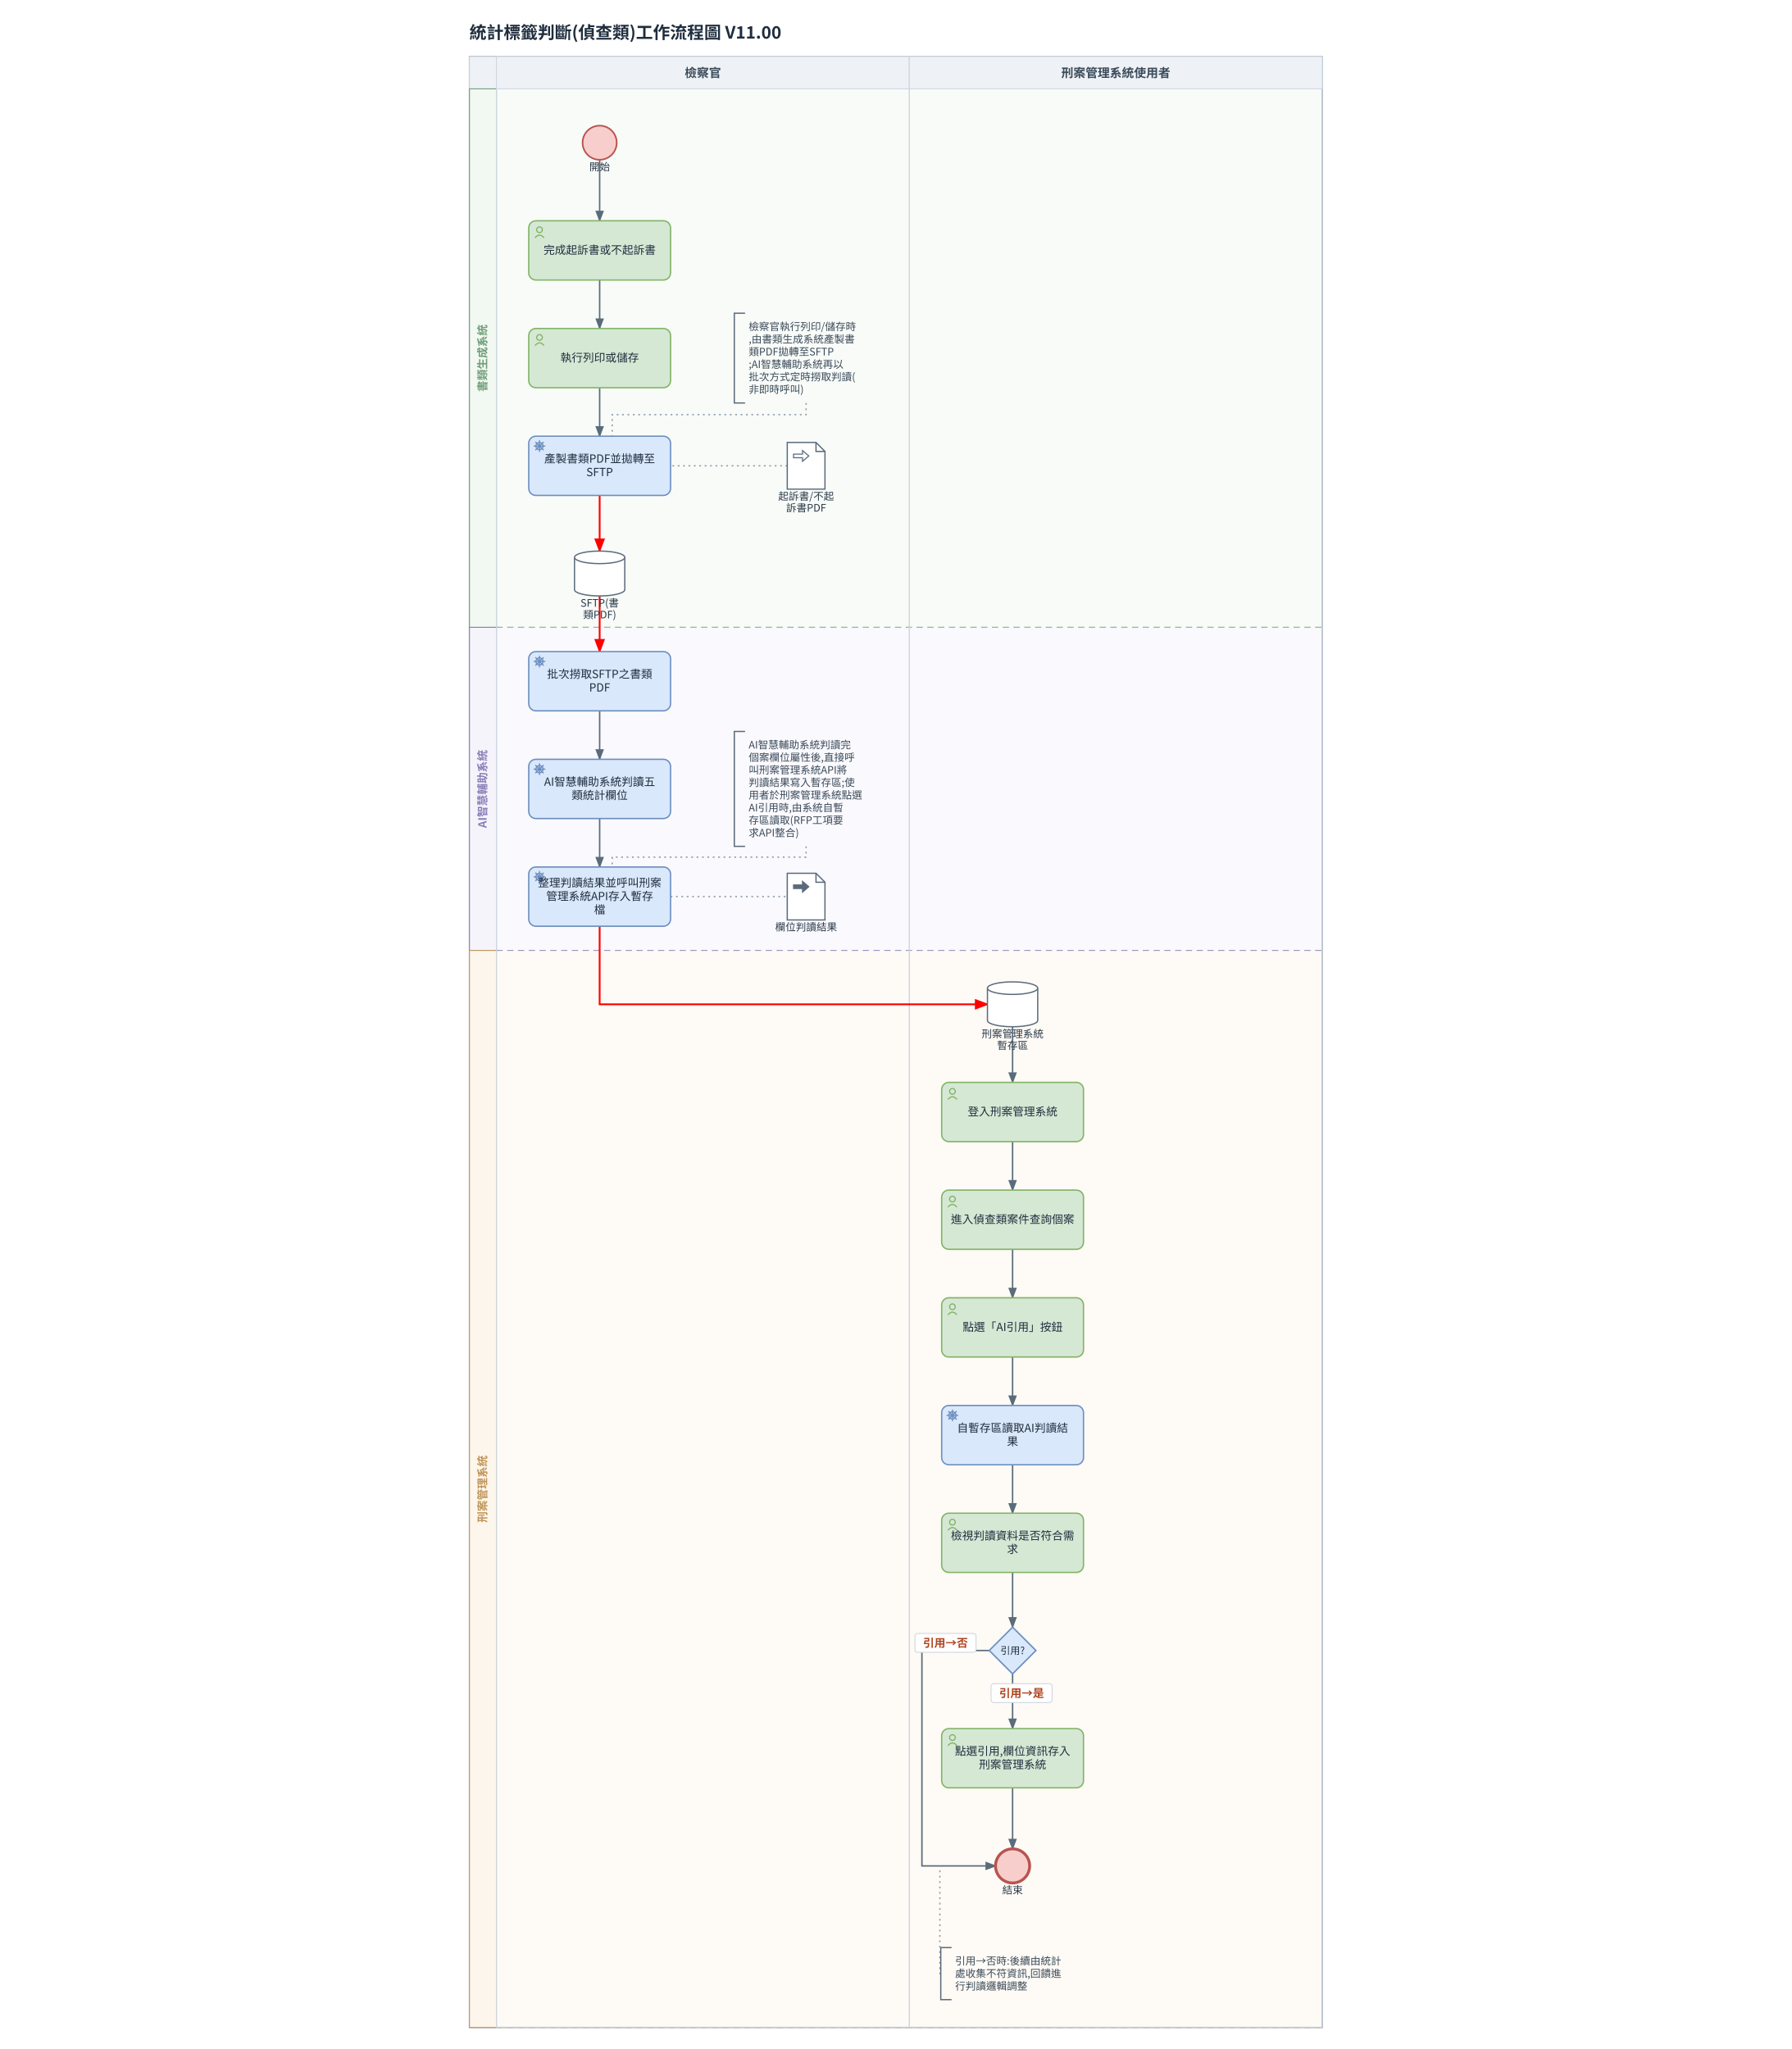
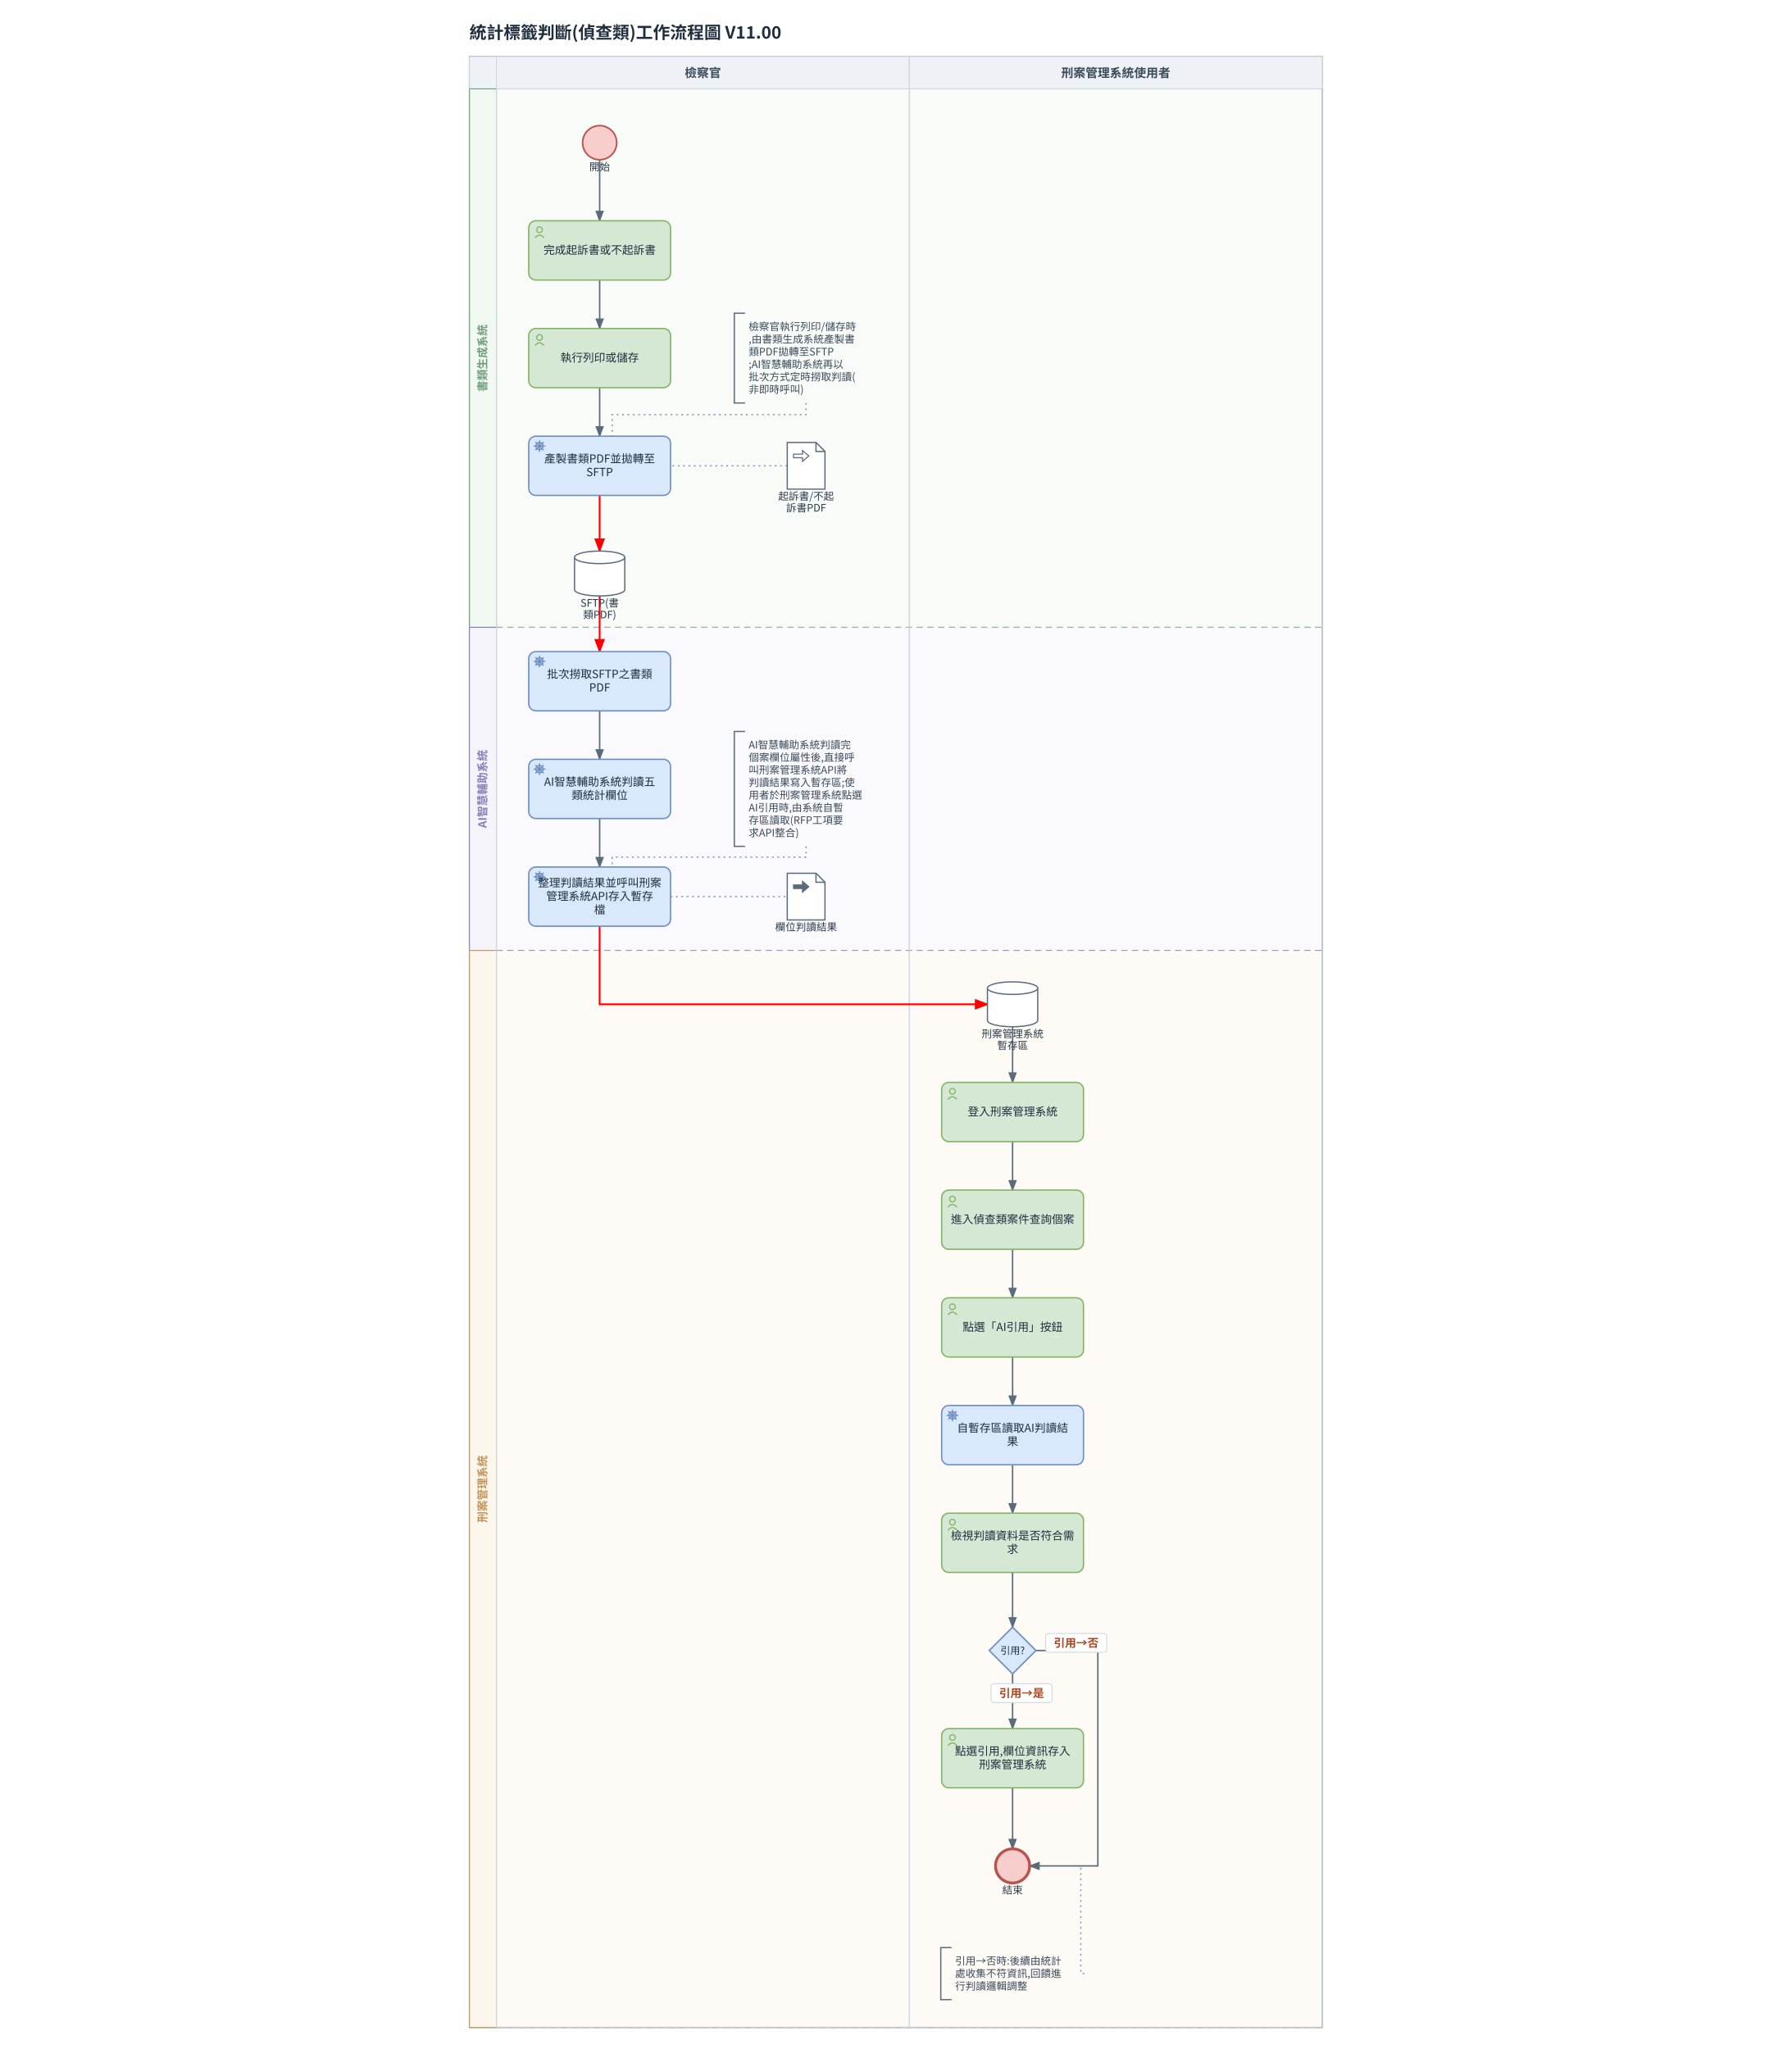
<svg xmlns="http://www.w3.org/2000/svg" viewBox="-383 7 1996 2283" data-pad="capped" font-family="Microsoft JhengHei, PingFang TC, Noto Sans CJK TC, sans-serif">
  <rect x="-383" y="7" width="1996" height="2283" fill="#ffffff" />
  <text x="140" y="50" font-size="19" font-weight="bold" fill="#1f2d3d">統計標籤判斷(偵查類)工作流程圖 V11.00</text>
  <defs>
    <marker id="arr" markerWidth="9" markerHeight="9" refX="7" refY="3" orient="auto" markerUnits="strokeWidth">
      <path d="M0,0 L8,3 L0,6 Z" fill="#5a6b7b" />
    </marker>
    <marker id="arrR" markerWidth="9" markerHeight="9" refX="7" refY="3" orient="auto" markerUnits="strokeWidth">
      <path d="M0,0 L8,3 L0,6 Z" fill="#FF0000" />
    </marker>
    <marker id="mfarr" markerWidth="11" markerHeight="11" refX="8" refY="4" orient="auto" markerUnits="strokeWidth">
      <path d="M0,0 L8,4 L0,8" fill="none" stroke="#6b7b8b" stroke-width="1.3" />
    </marker>
    <marker id="mfdot" markerWidth="10" markerHeight="10" refX="5" refY="5" orient="auto" markerUnits="strokeWidth">
      <circle cx="5" cy="5" r="3.2" fill="#fff" stroke="#6b7b8b" stroke-width="1.3" />
    </marker>
  </defs>
  <rect x="170" y="106" width="920" height="600" fill="#f2f8f2" fill-opacity="0.55" stroke="none" />
  <line x1="170" y1="706" x2="1090" y2="706" stroke="#6f9f78" stroke-width="1.2" stroke-dasharray="7 5" />
  <rect x="170" y="706" width="920" height="360" fill="#f6f4fb" fill-opacity="0.55" stroke="none" />
  <line x1="170" y1="1066" x2="1090" y2="1066" stroke="#8a7fb8" stroke-width="1.2" stroke-dasharray="7 5" />
  <rect x="170" y="1066" width="920" height="1200" fill="#fdf6ec" fill-opacity="0.55" stroke="none" />
  <line x1="170" y1="2266" x2="1090" y2="2266" stroke="#c2955a" stroke-width="1.2" stroke-dasharray="7 5" />
  <rect x="140" y="70" width="950" height="2196" fill="none" stroke="#9aa7b4" stroke-width="1.5" />
  <rect x="140" y="70" width="30" height="36" fill="#eef2f6" stroke="#cdd6df" />
  <rect x="140" y="106" width="30" height="600" fill="#f2f8f2" stroke="#6f9f78" stroke-width="1" />
  <text x="159.0" y="406.0" font-size="12.5" font-weight="bold" fill="#6f9f78" text-anchor="middle" transform="rotate(-90 159.0 406.0)">書類生成系統</text>
  <rect x="140" y="706" width="30" height="360" fill="#f6f4fb" stroke="#8a7fb8" stroke-width="1" />
  <text x="159.0" y="886.0" font-size="12.5" font-weight="bold" fill="#8a7fb8" text-anchor="middle" transform="rotate(-90 159.0 886.0)">AI智慧輔助系統</text>
  <rect x="140" y="1066" width="30" height="1200" fill="#fdf6ec" stroke="#c2955a" stroke-width="1" />
  <text x="159.0" y="1666.0" font-size="12.5" font-weight="bold" fill="#c2955a" text-anchor="middle" transform="rotate(-90 159.0 1666.0)">刑案管理系統</text>
  <rect x="170" y="70" width="460" height="2196" fill="none" stroke="#cdd6df" />
  <rect x="170" y="70" width="460" height="36" fill="#eef2f6" stroke="#cdd6df" />
  <text x="400.0" y="93" font-size="13.5" font-weight="bold" fill="#3a4a59" text-anchor="middle">檢察官</text>
  <rect x="630" y="70" width="460" height="2196" fill="none" stroke="#cdd6df" />
  <rect x="630" y="70" width="460" height="36" fill="#eef2f6" stroke="#cdd6df" />
  <text x="860.0" y="93" font-size="13.5" font-weight="bold" fill="#3a4a59" text-anchor="middle">刑案管理系統使用者</text>
  <path d="M285,185 L285,253" fill="none" stroke="#5a6b7b" stroke-width="1.6" marker-end="url(#arr)" />
  <path d="M285,319 L285,373" fill="none" stroke="#5a6b7b" stroke-width="1.6" marker-end="url(#arr)" />
  <path d="M285,439 L285,493" fill="none" stroke="#5a6b7b" stroke-width="1.6" marker-end="url(#arr)" />
  <path d="M285,559 L285,621" fill="none" stroke="#FF0000" stroke-width="2" marker-end="url(#arrR)" />
  <path d="M285,671 L285,733" fill="none" stroke="#FF0000" stroke-width="2" marker-end="url(#arrR)" />
  <path d="M285,799 L285,853" fill="none" stroke="#5a6b7b" stroke-width="1.6" marker-end="url(#arr)" />
  <path d="M285,919 L285,973" fill="none" stroke="#5a6b7b" stroke-width="1.6" marker-end="url(#arr)" />
  <path d="M285,1039 L285,1126 L717,1126" fill="none" stroke="#FF0000" stroke-width="2" marker-end="url(#arrR)" />
  <path d="M745,1151 L745,1213" fill="none" stroke="#5a6b7b" stroke-width="1.6" marker-end="url(#arr)" />
  <path d="M745,1279 L745,1333" fill="none" stroke="#5a6b7b" stroke-width="1.6" marker-end="url(#arr)" />
  <path d="M745,1399 L745,1453" fill="none" stroke="#5a6b7b" stroke-width="1.6" marker-end="url(#arr)" />
  <path d="M745,1519 L745,1573" fill="none" stroke="#5a6b7b" stroke-width="1.6" marker-end="url(#arr)" />
  <path d="M745,1639 L745,1693" fill="none" stroke="#5a6b7b" stroke-width="1.6" marker-end="url(#arr)" />
  <path d="M745,1759 L745,1820" fill="none" stroke="#5a6b7b" stroke-width="1.6" marker-end="url(#arr)" />
  <path d="M745,1872 L745,1933" fill="none" stroke="#5a6b7b" stroke-width="1.6" marker-end="url(#arr)" />
  <rect x="721.0" y="1883" width="68" height="21" fill="#fff" stroke="#cdd6df" rx="3" />
  <text x="755.0" y="1898" font-size="12.5" fill="#b0451f" text-anchor="middle" font-weight="bold">引用→是</text>
-   <path d="M719,1846 L644,1846 L644,2086 L726,2086" fill="none" stroke="#5a6b7b" stroke-width="1.6" marker-end="url(#arr)" />
-   <rect x="636.25" y="1827.0" width="68" height="21" fill="#fff" stroke="#cdd6df" rx="3" />
-   <text x="670.25" y="1842.0" font-size="12.5" fill="#b0451f" text-anchor="middle" font-weight="bold">引用→否</text>
+   <path d="M771,1846 L840,1846 L840,2086 L764,2086" fill="none" stroke="#5a6b7b" stroke-width="1.6" marker-end="url(#arr)" />
+   <rect x="781.85" y="1827.0" width="68" height="21" fill="#fff" stroke="#cdd6df" rx="3" />
+   <text x="815.85" y="1842.0" font-size="12.5" fill="#b0451f" text-anchor="middle" font-weight="bold">引用→否</text>
  <path d="M745,1999 L745,2067" fill="none" stroke="#5a6b7b" stroke-width="1.6" marker-end="url(#arr)" />
  <path d="M494,526 L364,526" fill="none" stroke="#8a99a8" stroke-width="1.4" stroke-dasharray="2,4" />
  <path d="M364,1006 L494,1006" fill="none" stroke="#8a99a8" stroke-width="1.4" stroke-dasharray="2,4" />
-   <path d="M665,2206 L664,2206 L664,2086" fill="none" stroke="#8a99a8" stroke-width="1.4" stroke-dasharray="2,4" />
+   <path d="M825,2206 L821,2206 L821,2086" fill="none" stroke="#8a99a8" stroke-width="1.4" stroke-dasharray="2,4" />
  <path d="M515,456 L515,469 L299,469 L299,493" fill="none" stroke="#8a99a8" stroke-width="1.4" stroke-dasharray="2,4" />
  <path d="M515,950 L515,962 L299,962 L299,973" fill="none" stroke="#8a99a8" stroke-width="1.4" stroke-dasharray="2,4" />
  <circle cx="285.0" cy="166.0" r="19.0" fill="#f8cecc" stroke="#b85450" stroke-width="1.8" />
  <text x="285.0" y="197" font-size="11.5" fill="#2a3a49" text-anchor="middle">開始</text>
  <rect x="206" y="253" width="158" height="66" rx="8" fill="#d5e8d4" stroke="#82b366" stroke-width="1.5" />
  <circle cx="218" cy="263" r="3.2" fill="none" stroke="#82b366" stroke-width="1.3" />
  <path d="M213,272 Q218,266 223,272" fill="none" stroke="#82b366" stroke-width="1.3" />
  <text x="285.0" y="290.0" font-size="12.5" fill="#1f2d3d" text-anchor="middle">完成起訴書或不起訴書</text>
  <rect x="206" y="373" width="158" height="66" rx="8" fill="#d5e8d4" stroke="#82b366" stroke-width="1.5" />
  <circle cx="218" cy="383" r="3.2" fill="none" stroke="#82b366" stroke-width="1.3" />
  <path d="M213,392 Q218,386 223,392" fill="none" stroke="#82b366" stroke-width="1.3" />
  <text x="285.0" y="410.0" font-size="12.5" fill="#1f2d3d" text-anchor="middle">執行列印或儲存</text>
  <rect x="206" y="493" width="158" height="66" rx="8" fill="#dae8fc" stroke="#6c8ebf" stroke-width="1.5" />
  <circle cx="218" cy="504" r="4" fill="none" stroke="#6c8ebf" stroke-width="1.3" />
  <path d="M218,504 l6.5,0.0 M218,504 l-6.5,0.0 M218,504 l0.0,6.5 M218,504 l0.0,-6.5 M218,504 l4.595,4.595 M218,504 l-4.595,4.595 M218,504 l4.595,-4.595 M218,504 l-4.595,-4.595 " stroke="#6c8ebf" stroke-width="1.3" fill="none" />
  <text x="285.0" y="522.5" font-size="12.5" fill="#1f2d3d" text-anchor="middle">產製書類PDF並拋轉至</text>
  <text x="285.0" y="537.5" font-size="12.5" fill="#1f2d3d" text-anchor="middle">SFTP</text>
  <path d="M257,628 L257,664 A28.0,7 0 0 0 313,664 L313,628" fill="#ffffff" stroke="#5a6b7b" stroke-width="1.4" />
  <ellipse cx="285.0" cy="628" rx="28.0" ry="7" fill="#ffffff" stroke="#5a6b7b" stroke-width="1.4" />
  <text x="285.0" y="683" font-size="11.5" fill="#2a3a49" text-anchor="middle">SFTP(書</text>
  <text x="285.0" y="696" font-size="11.5" fill="#2a3a49" text-anchor="middle">類PDF)</text>
  <rect x="206" y="733" width="158" height="66" rx="8" fill="#dae8fc" stroke="#6c8ebf" stroke-width="1.5" />
  <circle cx="218" cy="744" r="4" fill="none" stroke="#6c8ebf" stroke-width="1.3" />
  <path d="M218,744 l6.5,0.0 M218,744 l-6.5,0.0 M218,744 l0.0,6.5 M218,744 l0.0,-6.5 M218,744 l4.595,4.595 M218,744 l-4.595,4.595 M218,744 l4.595,-4.595 M218,744 l-4.595,-4.595 " stroke="#6c8ebf" stroke-width="1.3" fill="none" />
  <text x="285.0" y="762.5" font-size="12.5" fill="#1f2d3d" text-anchor="middle">批次撈取SFTP之書類</text>
  <text x="285.0" y="777.5" font-size="12.5" fill="#1f2d3d" text-anchor="middle">PDF</text>
  <rect x="206" y="853" width="158" height="66" rx="8" fill="#dae8fc" stroke="#6c8ebf" stroke-width="1.5" />
  <circle cx="218" cy="864" r="4" fill="none" stroke="#6c8ebf" stroke-width="1.3" />
  <path d="M218,864 l6.5,0.0 M218,864 l-6.5,0.0 M218,864 l0.0,6.5 M218,864 l0.0,-6.5 M218,864 l4.595,4.595 M218,864 l-4.595,4.595 M218,864 l4.595,-4.595 M218,864 l-4.595,-4.595 " stroke="#6c8ebf" stroke-width="1.3" fill="none" />
  <text x="285.0" y="882.5" font-size="12.5" fill="#1f2d3d" text-anchor="middle">AI智慧輔助系統判讀五</text>
  <text x="285.0" y="897.5" font-size="12.5" fill="#1f2d3d" text-anchor="middle">類統計欄位</text>
  <rect x="206" y="973" width="158" height="66" rx="8" fill="#dae8fc" stroke="#6c8ebf" stroke-width="1.5" />
  <circle cx="218" cy="984" r="4" fill="none" stroke="#6c8ebf" stroke-width="1.3" />
  <path d="M218,984 l6.5,0.0 M218,984 l-6.5,0.0 M218,984 l0.0,6.5 M218,984 l0.0,-6.5 M218,984 l4.595,4.595 M218,984 l-4.595,4.595 M218,984 l4.595,-4.595 M218,984 l-4.595,-4.595 " stroke="#6c8ebf" stroke-width="1.3" fill="none" />
  <text x="285.0" y="995.0" font-size="12.5" fill="#1f2d3d" text-anchor="middle">整理判讀結果並呼叫刑案</text>
  <text x="285.0" y="1010.0" font-size="12.5" fill="#1f2d3d" text-anchor="middle">管理系統API存入暫存</text>
  <text x="285.0" y="1025.0" font-size="12.5" fill="#1f2d3d" text-anchor="middle">檔</text>
  <path d="M717,1108 L717,1144 A28.0,7 0 0 0 773,1144 L773,1108" fill="#ffffff" stroke="#5a6b7b" stroke-width="1.4" />
  <ellipse cx="745.0" cy="1108" rx="28.0" ry="7" fill="#ffffff" stroke="#5a6b7b" stroke-width="1.4" />
  <text x="745.0" y="1163" font-size="11.5" fill="#2a3a49" text-anchor="middle">刑案管理系統</text>
  <text x="745.0" y="1176" font-size="11.5" fill="#2a3a49" text-anchor="middle">暫存區</text>
  <rect x="666" y="1213" width="158" height="66" rx="8" fill="#d5e8d4" stroke="#82b366" stroke-width="1.5" />
  <circle cx="678" cy="1223" r="3.2" fill="none" stroke="#82b366" stroke-width="1.3" />
  <path d="M673,1232 Q678,1226 683,1232" fill="none" stroke="#82b366" stroke-width="1.3" />
  <text x="745.0" y="1250.0" font-size="12.5" fill="#1f2d3d" text-anchor="middle">登入刑案管理系統</text>
  <rect x="666" y="1333" width="158" height="66" rx="8" fill="#d5e8d4" stroke="#82b366" stroke-width="1.5" />
  <circle cx="678" cy="1343" r="3.2" fill="none" stroke="#82b366" stroke-width="1.3" />
  <path d="M673,1352 Q678,1346 683,1352" fill="none" stroke="#82b366" stroke-width="1.3" />
  <text x="745.0" y="1370.0" font-size="12.5" fill="#1f2d3d" text-anchor="middle">進入偵查類案件查詢個案</text>
  <rect x="666" y="1453" width="158" height="66" rx="8" fill="#d5e8d4" stroke="#82b366" stroke-width="1.5" />
  <circle cx="678" cy="1463" r="3.2" fill="none" stroke="#82b366" stroke-width="1.3" />
  <path d="M673,1472 Q678,1466 683,1472" fill="none" stroke="#82b366" stroke-width="1.3" />
  <text x="745.0" y="1490.0" font-size="12.5" fill="#1f2d3d" text-anchor="middle">點選「AI引用」按鈕</text>
  <rect x="666" y="1573" width="158" height="66" rx="8" fill="#dae8fc" stroke="#6c8ebf" stroke-width="1.5" />
  <circle cx="678" cy="1584" r="4" fill="none" stroke="#6c8ebf" stroke-width="1.3" />
  <path d="M678,1584 l6.5,0.0 M678,1584 l-6.5,0.0 M678,1584 l0.0,6.5 M678,1584 l0.0,-6.5 M678,1584 l4.595,4.595 M678,1584 l-4.595,4.595 M678,1584 l4.595,-4.595 M678,1584 l-4.595,-4.595 " stroke="#6c8ebf" stroke-width="1.3" fill="none" />
  <text x="745.0" y="1602.5" font-size="12.5" fill="#1f2d3d" text-anchor="middle">自暫存區讀取AI判讀結</text>
  <text x="745.0" y="1617.5" font-size="12.5" fill="#1f2d3d" text-anchor="middle">果</text>
  <rect x="666" y="1693" width="158" height="66" rx="8" fill="#d5e8d4" stroke="#82b366" stroke-width="1.5" />
  <circle cx="678" cy="1703" r="3.2" fill="none" stroke="#82b366" stroke-width="1.3" />
  <path d="M673,1712 Q678,1706 683,1712" fill="none" stroke="#82b366" stroke-width="1.3" />
  <text x="745.0" y="1722.5" font-size="12.5" fill="#1f2d3d" text-anchor="middle">檢視判讀資料是否符合需</text>
  <text x="745.0" y="1737.5" font-size="12.5" fill="#1f2d3d" text-anchor="middle">求</text>
  <polygon points="745.0,1820 771,1846.0 745.0,1872 719,1846.0" fill="#dae8fc" stroke="#6c8ebf" stroke-width="1.6" />
  <text x="745.0" y="1850.0" font-size="11" fill="#1f2d3d" text-anchor="middle">引用?</text>
  <rect x="666" y="1933" width="158" height="66" rx="8" fill="#d5e8d4" stroke="#82b366" stroke-width="1.5" />
  <circle cx="678" cy="1943" r="3.2" fill="none" stroke="#82b366" stroke-width="1.3" />
  <path d="M673,1952 Q678,1946 683,1952" fill="none" stroke="#82b366" stroke-width="1.3" />
  <text x="745.0" y="1962.5" font-size="12.5" fill="#1f2d3d" text-anchor="middle">點選引用,欄位資訊存入</text>
  <text x="745.0" y="1977.5" font-size="12.5" fill="#1f2d3d" text-anchor="middle">刑案管理系統</text>
  <circle cx="745.0" cy="2086.0" r="19.0" fill="#f8cecc" stroke="#b85450" stroke-width="3.2" />
  <text x="745.0" y="2117" font-size="11.5" fill="#2a3a49" text-anchor="middle">結束</text>
  <path d="M494,500 L526,500 L536,510 L536,552 L494,552 Z" fill="#ffffff" stroke="#5a6b7b" stroke-width="1.4" />
  <path d="M526,500 L526,510 L536,510" fill="none" stroke="#5a6b7b" stroke-width="1.4" />
  <path d="M501,513 L511,513 L511,509 L518,515 L511,521 L511,517 L501,517 Z" fill="none" stroke="#5a6b7b" stroke-width="1.2" />
  <text x="515.0" y="564" font-size="11.5" fill="#2a3a49" text-anchor="middle">起訴書/不起</text>
  <text x="515.0" y="577" font-size="11.5" fill="#2a3a49" text-anchor="middle">訴書PDF</text>
  <path d="M494,980 L526,980 L536,990 L536,1032 L494,1032 Z" fill="#ffffff" stroke="#5a6b7b" stroke-width="1.4" />
  <path d="M526,980 L526,990 L536,990" fill="none" stroke="#5a6b7b" stroke-width="1.4" />
  <path d="M501,993 L511,993 L511,989 L518,995 L511,1001 L511,997 L501,997 Z" fill="#5a6b7b" stroke="#5a6b7b" stroke-width="1.2" />
  <text x="515.0" y="1044" font-size="11.5" fill="#2a3a49" text-anchor="middle">欄位判讀結果</text>
  <path d="M677,2177 L665,2177 L665,2235 L677,2235" fill="none" stroke="#5a6b7b" stroke-width="1.4" />
  <text x="681" y="2196.0" font-size="11.5" fill="#3a4a59">引用→否時:後續由統計</text>
  <text x="681" y="2210.0" font-size="11.5" fill="#3a4a59">處收集不符資訊,回饋進</text>
  <text x="681" y="2224.0" font-size="11.5" fill="#3a4a59">行判讀邏輯調整</text>
  <path d="M447,356 L435,356 L435,456 L447,456" fill="none" stroke="#5a6b7b" stroke-width="1.4" />
  <text x="451" y="375.0" font-size="11.5" fill="#3a4a59">檢察官執行列印/儲存時</text>
  <text x="451" y="389.0" font-size="11.5" fill="#3a4a59">,由書類生成系統產製書</text>
  <text x="451" y="403.0" font-size="11.5" fill="#3a4a59">類PDF拋轉至SFTP</text>
  <text x="451" y="417.0" font-size="11.5" fill="#3a4a59">;AI智慧輔助系統再以</text>
  <text x="451" y="431.0" font-size="11.5" fill="#3a4a59">批次方式定時撈取判讀(</text>
  <text x="451" y="445.0" font-size="11.5" fill="#3a4a59">非即時呼叫)</text>
  <path d="M447,822 L435,822 L435,950 L447,950" fill="none" stroke="#5a6b7b" stroke-width="1.4" />
  <text x="451" y="841.0" font-size="11.5" fill="#3a4a59">AI智慧輔助系統判讀完</text>
  <text x="451" y="855.0" font-size="11.5" fill="#3a4a59">個案欄位屬性後,直接呼</text>
  <text x="451" y="869.0" font-size="11.5" fill="#3a4a59">叫刑案管理系統API將</text>
  <text x="451" y="883.0" font-size="11.5" fill="#3a4a59">判讀結果寫入暫存區;使</text>
  <text x="451" y="897.0" font-size="11.5" fill="#3a4a59">用者於刑案管理系統點選</text>
  <text x="451" y="911.0" font-size="11.5" fill="#3a4a59">AI引用時,由系統自暫</text>
  <text x="451" y="925.0" font-size="11.5" fill="#3a4a59">存區讀取(RFP工項要</text>
  <text x="451" y="939.0" font-size="11.5" fill="#3a4a59">求API整合)</text>
</svg>
